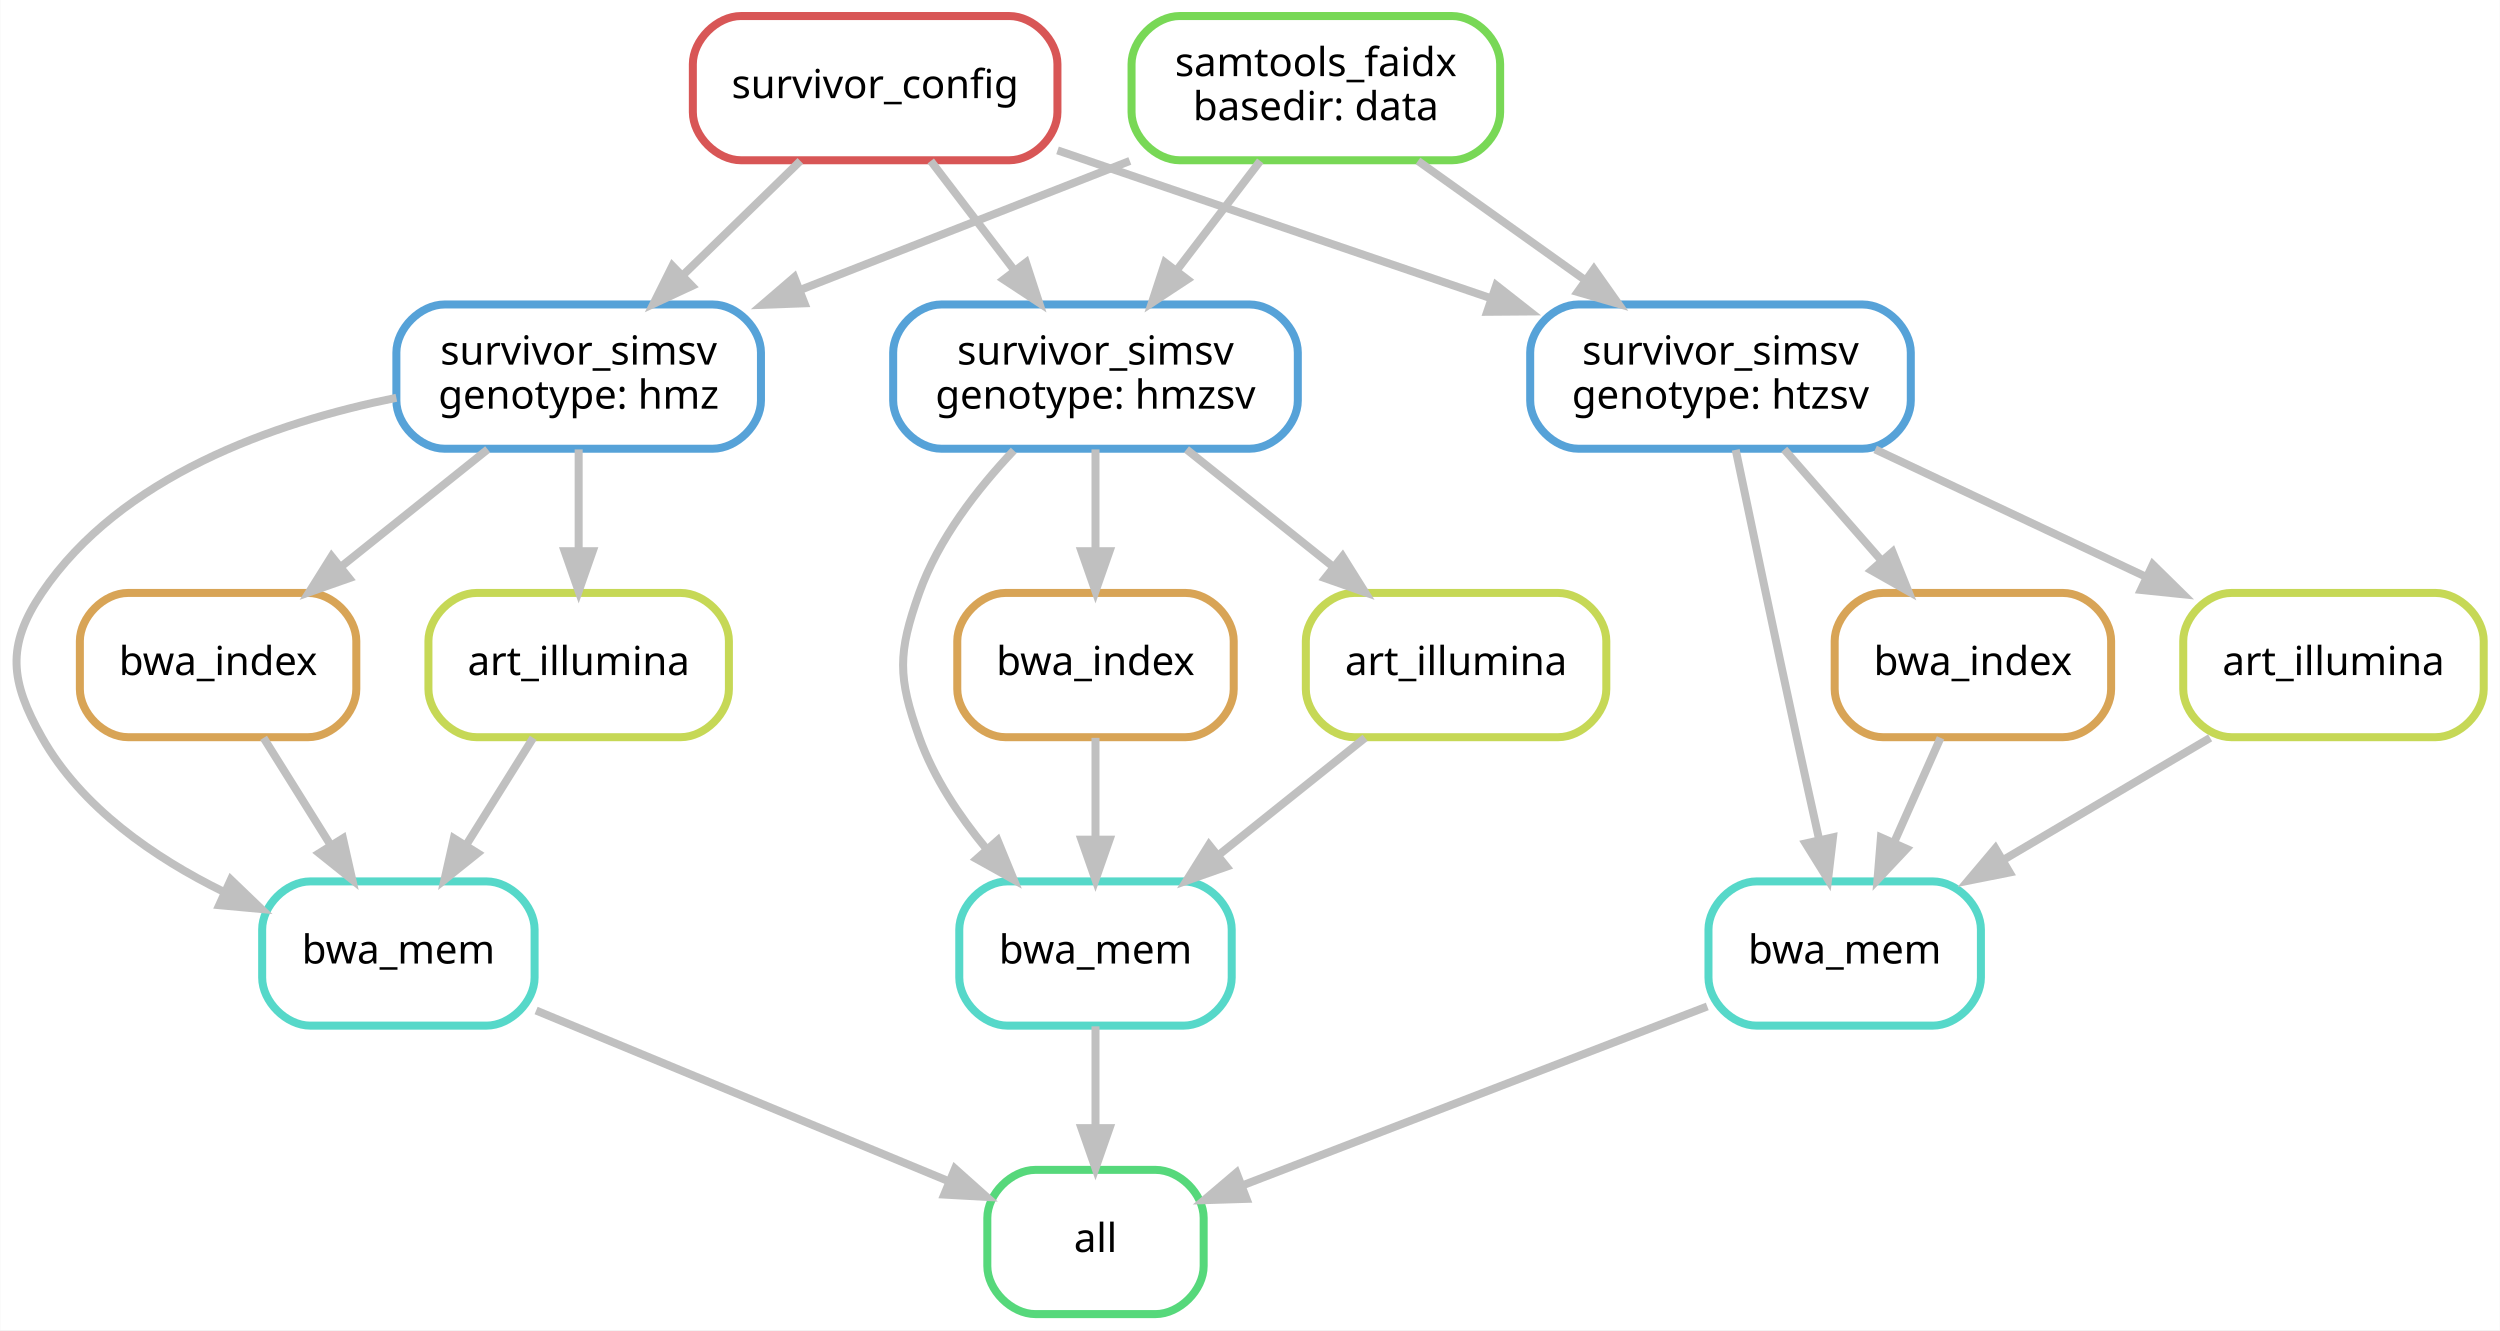
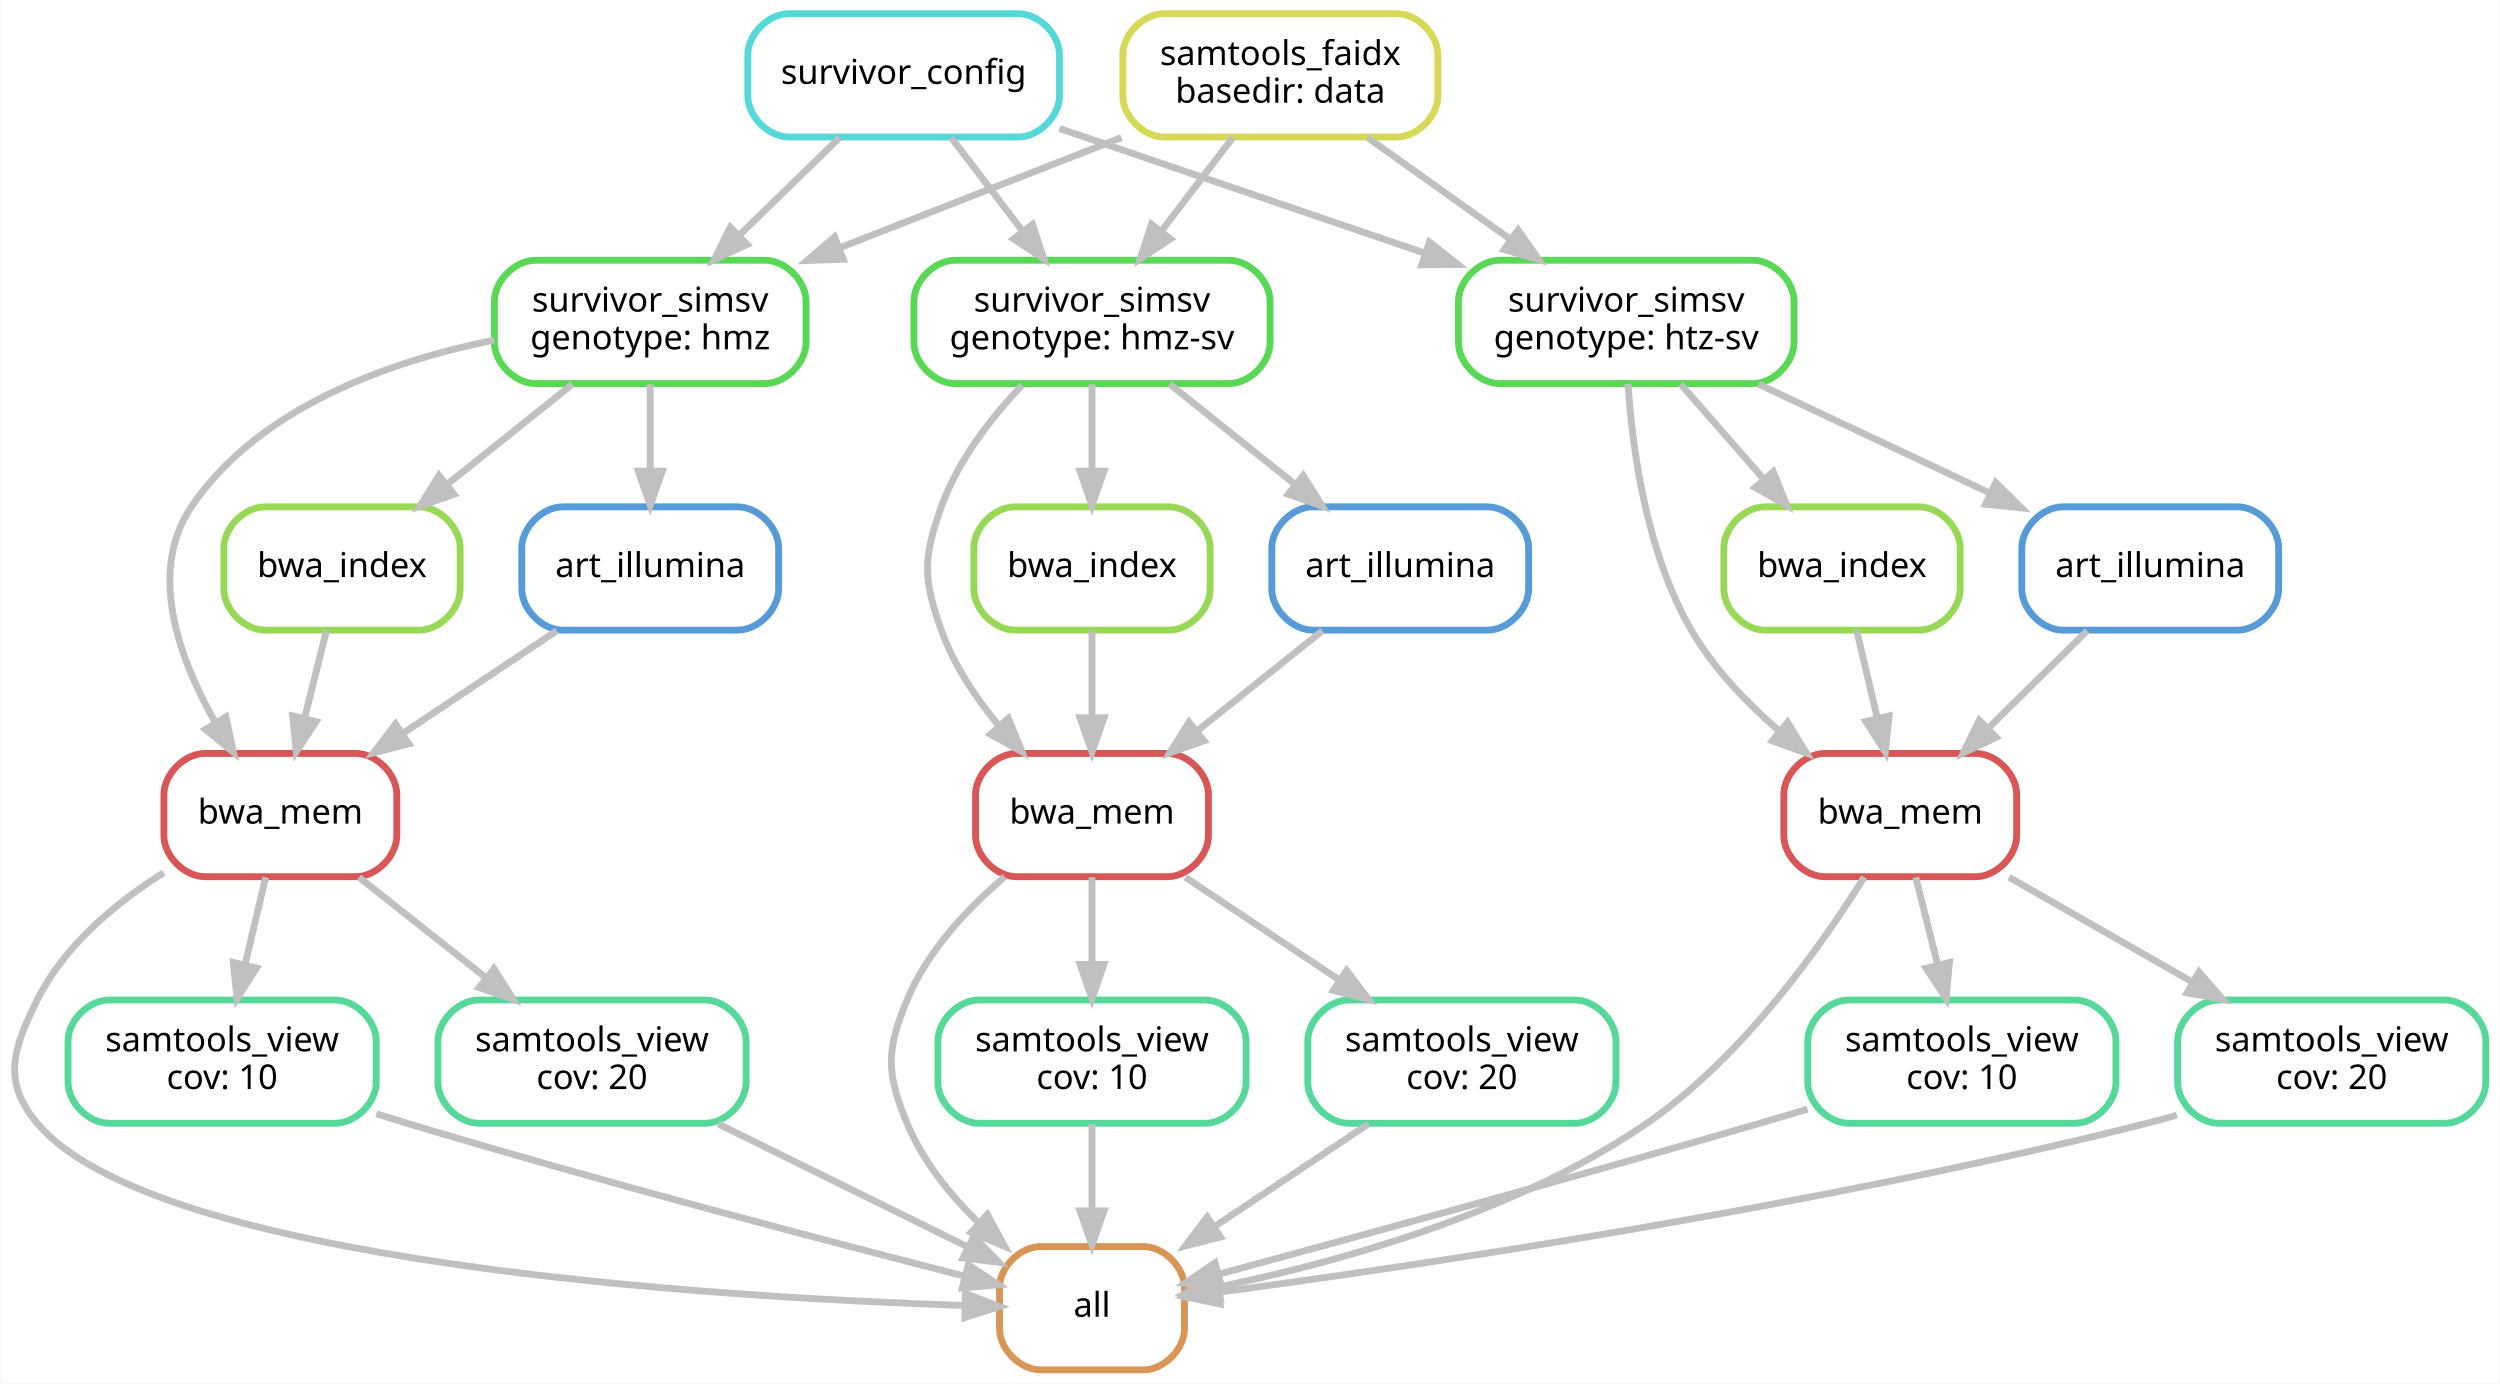
- <svg xmlns="http://www.w3.org/2000/svg" width="624pt" height="332pt" viewBox="0.00 0.00 623.87 332.00">
-   <g id="graph0" class="graph" transform="scale(1 1) rotate(0) translate(4 328)">
-     <polygon fill="#ffffff" stroke="transparent" points="-4,4 -4,-328 619.87,-328 619.87,4 -4,4" />
+ <svg xmlns="http://www.w3.org/2000/svg" width="730pt" height="404pt" viewBox="0.00 0.00 729.72 404.00">
+   <g id="graph0" class="graph" transform="scale(1 1) rotate(0) translate(4 400)">
+     <polygon fill="#ffffff" stroke="transparent" points="-4,4 -4,-400 725.723,-400 725.723,4 -4,4" />
    <g id="node1" class="node">
-       <path fill="none" stroke="#56d87b" stroke-width="2" d="M284.37,-36C284.37,-36 254.37,-36 254.37,-36 248.37,-36 242.37,-30 242.37,-24 242.37,-24 242.37,-12 242.37,-12 242.37,-6 248.37,0 254.37,0 254.37,0 284.37,0 284.37,0 290.37,0 296.37,-6 296.37,-12 296.37,-12 296.37,-24 296.37,-24 296.37,-30 290.37,-36 284.37,-36" />
-       <text text-anchor="middle" x="269.37" y="-15.5" font-family="sans" font-size="10.00" fill="#000000">all</text>
+       <path fill="none" stroke="#d89556" stroke-width="2" d="M329.723,-36C329.723,-36 299.723,-36 299.723,-36 293.723,-36 287.723,-30 287.723,-24 287.723,-24 287.723,-12 287.723,-12 287.723,-6 293.723,0 299.723,0 299.723,0 329.723,0 329.723,0 335.723,0 341.723,-6 341.723,-12 341.723,-12 341.723,-24 341.723,-24 341.723,-30 335.723,-36 329.723,-36" />
+       <text text-anchor="middle" x="314.723" y="-15.5" font-family="sans" font-size="10.00" fill="#000000">all</text>
    </g>
    <g id="node2" class="node">
-       <path fill="none" stroke="#56d8c9" stroke-width="2" d="M117.37,-108C117.37,-108 73.37,-108 73.37,-108 67.37,-108 61.37,-102 61.37,-96 61.37,-96 61.37,-84 61.37,-84 61.37,-78 67.37,-72 73.37,-72 73.37,-72 117.37,-72 117.37,-72 123.37,-72 129.37,-78 129.37,-84 129.37,-84 129.37,-96 129.37,-96 129.37,-102 123.37,-108 117.37,-108" />
-       <text text-anchor="middle" x="95.37" y="-87.5" font-family="sans" font-size="10.00" fill="#000000">bwa_mem</text>
+       <path fill="none" stroke="#d85656" stroke-width="2" d="M99.723,-180C99.723,-180 55.723,-180 55.723,-180 49.723,-180 43.723,-174 43.723,-168 43.723,-168 43.723,-156 43.723,-156 43.723,-150 49.723,-144 55.723,-144 55.723,-144 99.723,-144 99.723,-144 105.723,-144 111.723,-150 111.723,-156 111.723,-156 111.723,-168 111.723,-168 111.723,-174 105.723,-180 99.723,-180" />
+       <text text-anchor="middle" x="77.723" y="-159.5" font-family="sans" font-size="10.00" fill="#000000">bwa_mem</text>
    </g>
    <g id="edge1" class="edge">
-       <path fill="none" stroke="#c0c0c0" stroke-width="2" d="M129.746,-75.775C159.506,-63.461 202.425,-45.701 232.807,-33.129" />
-       <polygon fill="#c0c0c0" stroke="#c0c0c0" stroke-width="2" points="234.297,-36.301 242.199,-29.243 231.62,-29.833 234.297,-36.301" />
+       <path fill="none" stroke="#c0c0c0" stroke-width="2" d="M43.661,-145.188C29.503,-136.256 14.565,-123.817 6.723,-108 -.384,-93.665 -3.567,-84.252 6.723,-72 40.917,-31.289 203.087,-21.264 277.385,-18.8" />
+       <polygon fill="#c0c0c0" stroke="#c0c0c0" stroke-width="2" points="277.794,-22.289 287.684,-18.489 277.582,-15.293 277.794,-22.289" />
+     </g>
+     <g id="node5" class="node">
+       <path fill="none" stroke="#56d89a" stroke-width="2" d="M93.723,-108C93.723,-108 27.723,-108 27.723,-108 21.723,-108 15.723,-102 15.723,-96 15.723,-96 15.723,-84 15.723,-84 15.723,-78 21.723,-72 27.723,-72 27.723,-72 93.723,-72 93.723,-72 99.723,-72 105.723,-78 105.723,-84 105.723,-84 105.723,-96 105.723,-96 105.723,-102 99.723,-108 93.723,-108" />
+       <text text-anchor="middle" x="60.723" y="-93" font-family="sans" font-size="10.00" fill="#000000">samtools_view</text>
+       <text text-anchor="middle" x="60.723" y="-82" font-family="sans" font-size="10.00" fill="#000000">cov: 10</text>
+     </g>
+     <g id="edge19" class="edge">
+       <path fill="none" stroke="#c0c0c0" stroke-width="2" d="M73.433,-143.831C71.615,-136.131 69.453,-126.974 67.433,-118.417" />
+       <polygon fill="#c0c0c0" stroke="#c0c0c0" stroke-width="2" points="70.775,-117.341 65.071,-108.413 63.962,-118.95 70.775,-117.341" />
+     </g>
+     <g id="node8" class="node">
+       <path fill="none" stroke="#56d89a" stroke-width="2" d="M201.723,-108C201.723,-108 135.723,-108 135.723,-108 129.723,-108 123.723,-102 123.723,-96 123.723,-96 123.723,-84 123.723,-84 123.723,-78 129.723,-72 135.723,-72 135.723,-72 201.723,-72 201.723,-72 207.723,-72 213.723,-78 213.723,-84 213.723,-84 213.723,-96 213.723,-96 213.723,-102 207.723,-108 201.723,-108" />
+       <text text-anchor="middle" x="168.723" y="-93" font-family="sans" font-size="10.00" fill="#000000">samtools_view</text>
+       <text text-anchor="middle" x="168.723" y="-82" font-family="sans" font-size="10.00" fill="#000000">cov: 20</text>
+     </g>
+     <g id="edge22" class="edge">
+       <path fill="none" stroke="#c0c0c0" stroke-width="2" d="M100.686,-143.831C111.895,-134.963 125.544,-124.164 137.667,-114.572" />
+       <polygon fill="#c0c0c0" stroke="#c0c0c0" stroke-width="2" points="140.097,-117.112 145.767,-108.163 135.753,-111.623 140.097,-117.112" />
    </g>
    <g id="node3" class="node">
-       <path fill="none" stroke="#56d8c9" stroke-width="2" d="M291.37,-108C291.37,-108 247.37,-108 247.37,-108 241.37,-108 235.37,-102 235.37,-96 235.37,-96 235.37,-84 235.37,-84 235.37,-78 241.37,-72 247.37,-72 247.37,-72 291.37,-72 291.37,-72 297.37,-72 303.37,-78 303.37,-84 303.37,-84 303.37,-96 303.37,-96 303.37,-102 297.37,-108 291.37,-108" />
-       <text text-anchor="middle" x="269.37" y="-87.5" font-family="sans" font-size="10.00" fill="#000000">bwa_mem</text>
+       <path fill="none" stroke="#d85656" stroke-width="2" d="M336.723,-180C336.723,-180 292.723,-180 292.723,-180 286.723,-180 280.723,-174 280.723,-168 280.723,-168 280.723,-156 280.723,-156 280.723,-150 286.723,-144 292.723,-144 292.723,-144 336.723,-144 336.723,-144 342.723,-144 348.723,-150 348.723,-156 348.723,-156 348.723,-168 348.723,-168 348.723,-174 342.723,-180 336.723,-180" />
+       <text text-anchor="middle" x="314.723" y="-159.5" font-family="sans" font-size="10.00" fill="#000000">bwa_mem</text>
    </g>
    <g id="edge2" class="edge">
-       <path fill="none" stroke="#c0c0c0" stroke-width="2" d="M269.37,-71.831C269.37,-64.131 269.37,-54.974 269.37,-46.417" />
-       <polygon fill="#c0c0c0" stroke="#c0c0c0" stroke-width="2" points="272.87,-46.413 269.37,-36.413 265.87,-46.413 272.87,-46.413" />
+       <path fill="none" stroke="#c0c0c0" stroke-width="2" d="M289.218,-143.963C278.248,-134.628 266.609,-122.209 260.723,-108 254.6,-93.218 254.6,-86.782 260.723,-72 265.275,-61.01 273.269,-51.091 281.733,-42.842" />
+       <polygon fill="#c0c0c0" stroke="#c0c0c0" stroke-width="2" points="284.173,-45.354 289.218,-36.037 279.464,-40.175 284.173,-45.354" />
+     </g>
+     <g id="node6" class="node">
+       <path fill="none" stroke="#56d89a" stroke-width="2" d="M347.723,-108C347.723,-108 281.723,-108 281.723,-108 275.723,-108 269.723,-102 269.723,-96 269.723,-96 269.723,-84 269.723,-84 269.723,-78 275.723,-72 281.723,-72 281.723,-72 347.723,-72 347.723,-72 353.723,-72 359.723,-78 359.723,-84 359.723,-84 359.723,-96 359.723,-96 359.723,-102 353.723,-108 347.723,-108" />
+       <text text-anchor="middle" x="314.723" y="-93" font-family="sans" font-size="10.00" fill="#000000">samtools_view</text>
+       <text text-anchor="middle" x="314.723" y="-82" font-family="sans" font-size="10.00" fill="#000000">cov: 10</text>
+     </g>
+     <g id="edge20" class="edge">
+       <path fill="none" stroke="#c0c0c0" stroke-width="2" d="M314.723,-143.831C314.723,-136.131 314.723,-126.974 314.723,-118.417" />
+       <polygon fill="#c0c0c0" stroke="#c0c0c0" stroke-width="2" points="318.223,-118.413 314.723,-108.413 311.223,-118.413 318.223,-118.413" />
+     </g>
+     <g id="node9" class="node">
+       <path fill="none" stroke="#56d89a" stroke-width="2" d="M455.723,-108C455.723,-108 389.723,-108 389.723,-108 383.723,-108 377.723,-102 377.723,-96 377.723,-96 377.723,-84 377.723,-84 377.723,-78 383.723,-72 389.723,-72 389.723,-72 455.723,-72 455.723,-72 461.723,-72 467.723,-78 467.723,-84 467.723,-84 467.723,-96 467.723,-96 467.723,-102 461.723,-108 455.723,-108" />
+       <text text-anchor="middle" x="422.723" y="-93" font-family="sans" font-size="10.00" fill="#000000">samtools_view</text>
+       <text text-anchor="middle" x="422.723" y="-82" font-family="sans" font-size="10.00" fill="#000000">cov: 20</text>
+     </g>
+     <g id="edge23" class="edge">
+       <path fill="none" stroke="#c0c0c0" stroke-width="2" d="M341.976,-143.831C355.662,-134.707 372.415,-123.539 387.106,-113.745" />
+       <polygon fill="#c0c0c0" stroke="#c0c0c0" stroke-width="2" points="389.1,-116.622 395.479,-108.163 385.217,-110.798 389.1,-116.622" />
    </g>
    <g id="node4" class="node">
-       <path fill="none" stroke="#56d8c9" stroke-width="2" d="M478.37,-108C478.37,-108 434.37,-108 434.37,-108 428.37,-108 422.37,-102 422.37,-96 422.37,-96 422.37,-84 422.37,-84 422.37,-78 428.37,-72 434.37,-72 434.37,-72 478.37,-72 478.37,-72 484.37,-72 490.37,-78 490.37,-84 490.37,-84 490.37,-96 490.37,-96 490.37,-102 484.37,-108 478.37,-108" />
-       <text text-anchor="middle" x="456.37" y="-87.5" font-family="sans" font-size="10.00" fill="#000000">bwa_mem</text>
+       <path fill="none" stroke="#d85656" stroke-width="2" d="M572.723,-180C572.723,-180 528.723,-180 528.723,-180 522.723,-180 516.723,-174 516.723,-168 516.723,-168 516.723,-156 516.723,-156 516.723,-150 522.723,-144 528.723,-144 528.723,-144 572.723,-144 572.723,-144 578.723,-144 584.723,-150 584.723,-156 584.723,-156 584.723,-168 584.723,-168 584.723,-174 578.723,-180 572.723,-180" />
+       <text text-anchor="middle" x="550.723" y="-159.5" font-family="sans" font-size="10.00" fill="#000000">bwa_mem</text>
    </g>
    <g id="edge3" class="edge">
-       <path fill="none" stroke="#c0c0c0" stroke-width="2" d="M422.071,-76.794C389.154,-64.12 339.608,-45.044 305.949,-32.084" />
-       <polygon fill="#c0c0c0" stroke="#c0c0c0" stroke-width="2" points="307.067,-28.764 296.477,-28.437 304.551,-35.296 307.067,-28.764" />
-     </g>
-     <g id="node5" class="node">
-       <path fill="none" stroke="#56a2d8" stroke-width="2" d="M173.87,-252C173.87,-252 106.87,-252 106.87,-252 100.87,-252 94.87,-246 94.87,-240 94.87,-240 94.87,-228 94.87,-228 94.87,-222 100.87,-216 106.87,-216 106.87,-216 173.87,-216 173.87,-216 179.87,-216 185.87,-222 185.87,-228 185.87,-228 185.87,-240 185.87,-240 185.87,-246 179.87,-252 173.87,-252" />
-       <text text-anchor="middle" x="140.37" y="-237" font-family="sans" font-size="10.00" fill="#000000">survivor_simsv</text>
-       <text text-anchor="middle" x="140.37" y="-226" font-family="sans" font-size="10.00" fill="#000000">genotype: hmz</text>
+       <path fill="none" stroke="#c0c0c0" stroke-width="2" d="M540.204,-143.869C527.571,-123.605 504.562,-91.136 476.723,-72 438.53,-45.747 386.573,-31.421 351.904,-24.244" />
+       <polygon fill="#c0c0c0" stroke="#c0c0c0" stroke-width="2" points="352.222,-20.74 341.734,-22.241 350.869,-27.608 352.222,-20.74" />
+     </g>
+     <g id="node7" class="node">
+       <path fill="none" stroke="#56d89a" stroke-width="2" d="M601.723,-108C601.723,-108 535.723,-108 535.723,-108 529.723,-108 523.723,-102 523.723,-96 523.723,-96 523.723,-84 523.723,-84 523.723,-78 529.723,-72 535.723,-72 535.723,-72 601.723,-72 601.723,-72 607.723,-72 613.723,-78 613.723,-84 613.723,-84 613.723,-96 613.723,-96 613.723,-102 607.723,-108 601.723,-108" />
+       <text text-anchor="middle" x="568.723" y="-93" font-family="sans" font-size="10.00" fill="#000000">samtools_view</text>
+       <text text-anchor="middle" x="568.723" y="-82" font-family="sans" font-size="10.00" fill="#000000">cov: 10</text>
+     </g>
+     <g id="edge21" class="edge">
+       <path fill="none" stroke="#c0c0c0" stroke-width="2" d="M555.265,-143.831C557.212,-136.046 559.53,-126.773 561.689,-118.135" />
+       <polygon fill="#c0c0c0" stroke="#c0c0c0" stroke-width="2" points="565.09,-118.964 564.12,-108.413 558.299,-117.266 565.09,-118.964" />
+     </g>
+     <g id="node10" class="node">
+       <path fill="none" stroke="#56d89a" stroke-width="2" d="M709.723,-108C709.723,-108 643.723,-108 643.723,-108 637.723,-108 631.723,-102 631.723,-96 631.723,-96 631.723,-84 631.723,-84 631.723,-78 637.723,-72 643.723,-72 643.723,-72 709.723,-72 709.723,-72 715.723,-72 721.723,-78 721.723,-84 721.723,-84 721.723,-96 721.723,-96 721.723,-102 715.723,-108 709.723,-108" />
+       <text text-anchor="middle" x="676.723" y="-93" font-family="sans" font-size="10.00" fill="#000000">samtools_view</text>
+       <text text-anchor="middle" x="676.723" y="-82" font-family="sans" font-size="10.00" fill="#000000">cov: 20</text>
+     </g>
+     <g id="edge24" class="edge">
+       <path fill="none" stroke="#c0c0c0" stroke-width="2" d="M582.518,-143.831C598.784,-134.537 618.762,-123.121 636.128,-113.197" />
+       <polygon fill="#c0c0c0" stroke="#c0c0c0" stroke-width="2" points="637.992,-116.163 644.938,-108.163 634.519,-110.085 637.992,-116.163" />
    </g>
    <g id="edge4" class="edge">
-       <path fill="none" stroke="#c0c0c0" stroke-width="2" d="M94.867,-228.712C64.252,-222.524 26.018,-209.102 6.37,-180 -2.583,-166.739 -1.479,-157.943 6.37,-144 16.244,-126.459 34.372,-113.96 51.703,-105.436" />
-       <polygon fill="#c0c0c0" stroke="#c0c0c0" stroke-width="2" points="53.55,-108.44 61.192,-101.102 50.642,-102.073 53.55,-108.44" />
-     </g>
-     <g id="node6" class="node">
-       <path fill="none" stroke="#d8a456" stroke-width="2" d="M72.87,-180C72.87,-180 27.87,-180 27.87,-180 21.87,-180 15.87,-174 15.87,-168 15.87,-168 15.87,-156 15.87,-156 15.87,-150 21.87,-144 27.87,-144 27.87,-144 72.87,-144 72.87,-144 78.87,-144 84.87,-150 84.87,-156 84.87,-156 84.87,-168 84.87,-168 84.87,-174 78.87,-180 72.87,-180" />
-       <text text-anchor="middle" x="50.37" y="-159.5" font-family="sans" font-size="10.00" fill="#000000">bwa_index</text>
+       <path fill="none" stroke="#c0c0c0" stroke-width="2" d="M105.742,-74.777C108.775,-73.818 111.79,-72.884 114.723,-72 171.11,-55.006 237.189,-37.658 277.492,-27.363" />
+       <polygon fill="#c0c0c0" stroke="#c0c0c0" stroke-width="2" points="278.58,-30.698 287.408,-24.839 276.853,-23.914 278.58,-30.698" />
+     </g>
+     <g id="edge5" class="edge">
+       <path fill="none" stroke="#c0c0c0" stroke-width="2" d="M314.723,-71.831C314.723,-64.131 314.723,-54.974 314.723,-46.417" />
+       <polygon fill="#c0c0c0" stroke="#c0c0c0" stroke-width="2" points="318.223,-46.413 314.723,-36.413 311.223,-46.413 318.223,-46.413" />
+     </g>
+     <g id="edge6" class="edge">
+       <path fill="none" stroke="#c0c0c0" stroke-width="2" d="M523.661,-76.121C518.96,-74.712 514.247,-73.316 509.723,-72 454.803,-56.021 390.859,-38.523 351.588,-27.902" />
+       <polygon fill="#c0c0c0" stroke="#c0c0c0" stroke-width="2" points="352.482,-24.519 341.916,-25.291 350.657,-31.277 352.482,-24.519" />
+     </g>
+     <g id="edge7" class="edge">
+       <path fill="none" stroke="#c0c0c0" stroke-width="2" d="M205.565,-71.831C227.888,-60.823 256.245,-46.839 278.462,-35.882" />
+       <polygon fill="#c0c0c0" stroke="#c0c0c0" stroke-width="2" points="280.151,-38.952 287.572,-31.39 277.055,-32.674 280.151,-38.952" />
+     </g>
+     <g id="edge8" class="edge">
+       <path fill="none" stroke="#c0c0c0" stroke-width="2" d="M395.47,-71.831C381.784,-62.707 365.032,-51.539 350.34,-41.745" />
+       <polygon fill="#c0c0c0" stroke="#c0c0c0" stroke-width="2" points="352.229,-38.798 341.967,-36.163 348.346,-44.622 352.229,-38.798" />
+     </g>
+     <g id="edge9" class="edge">
+       <path fill="none" stroke="#c0c0c0" stroke-width="2" d="M631.494,-74.383C628.539,-73.53 625.597,-72.727 622.723,-72 526.353,-47.633 410.273,-30.498 351.98,-22.715" />
+       <polygon fill="#c0c0c0" stroke="#c0c0c0" stroke-width="2" points="352.157,-19.208 341.785,-21.371 351.242,-26.148 352.157,-19.208" />
+     </g>
+     <g id="node11" class="node">
+       <path fill="none" stroke="#59d856" stroke-width="2" d="M219.223,-324C219.223,-324 152.223,-324 152.223,-324 146.223,-324 140.223,-318 140.223,-312 140.223,-312 140.223,-300 140.223,-300 140.223,-294 146.223,-288 152.223,-288 152.223,-288 219.223,-288 219.223,-288 225.223,-288 231.223,-294 231.223,-300 231.223,-300 231.223,-312 231.223,-312 231.223,-318 225.223,-324 219.223,-324" />
+       <text text-anchor="middle" x="185.723" y="-309" font-family="sans" font-size="10.00" fill="#000000">survivor_simsv</text>
+       <text text-anchor="middle" x="185.723" y="-298" font-family="sans" font-size="10.00" fill="#000000">genotype: hmz</text>
+     </g>
+     <g id="edge10" class="edge">
+       <path fill="none" stroke="#c0c0c0" stroke-width="2" d="M140.22,-300.712C109.606,-294.524 71.372,-281.103 51.723,-252 38.975,-233.118 47.962,-207.953 58.716,-189.035" />
+       <polygon fill="#c0c0c0" stroke="#c0c0c0" stroke-width="2" points="61.823,-190.662 64.049,-180.304 55.849,-187.013 61.823,-190.662" />
+     </g>
+     <g id="node12" class="node">
+       <path fill="none" stroke="#97d856" stroke-width="2" d="M118.223,-252C118.223,-252 73.223,-252 73.223,-252 67.223,-252 61.223,-246 61.223,-240 61.223,-240 61.223,-228 61.223,-228 61.223,-222 67.223,-216 73.223,-216 73.223,-216 118.223,-216 118.223,-216 124.223,-216 130.223,-222 130.223,-228 130.223,-228 130.223,-240 130.223,-240 130.223,-246 124.223,-252 118.223,-252" />
+       <text text-anchor="middle" x="95.723" y="-231.5" font-family="sans" font-size="10.00" fill="#000000">bwa_index</text>
+     </g>
+     <g id="edge27" class="edge">
+       <path fill="none" stroke="#c0c0c0" stroke-width="2" d="M163.012,-287.831C151.927,-278.963 138.428,-268.164 126.438,-258.572" />
+       <polygon fill="#c0c0c0" stroke="#c0c0c0" stroke-width="2" points="128.422,-255.677 118.427,-252.163 124.049,-261.143 128.422,-255.677" />
+     </g>
+     <g id="node13" class="node">
+       <path fill="none" stroke="#569ad8" stroke-width="2" d="M211.223,-252C211.223,-252 160.223,-252 160.223,-252 154.223,-252 148.223,-246 148.223,-240 148.223,-240 148.223,-228 148.223,-228 148.223,-222 154.223,-216 160.223,-216 160.223,-216 211.223,-216 211.223,-216 217.223,-216 223.223,-222 223.223,-228 223.223,-228 223.223,-240 223.223,-240 223.223,-246 217.223,-252 211.223,-252" />
+       <text text-anchor="middle" x="185.723" y="-231.5" font-family="sans" font-size="10.00" fill="#000000">art_illumina</text>
+     </g>
+     <g id="edge28" class="edge">
+       <path fill="none" stroke="#c0c0c0" stroke-width="2" d="M185.723,-287.831C185.723,-280.131 185.723,-270.974 185.723,-262.417" />
+       <polygon fill="#c0c0c0" stroke="#c0c0c0" stroke-width="2" points="189.223,-262.413 185.723,-252.413 182.223,-262.413 189.223,-262.413" />
+     </g>
+     <g id="edge11" class="edge">
+       <path fill="none" stroke="#c0c0c0" stroke-width="2" d="M91.181,-215.831C89.235,-208.046 86.916,-198.773 84.757,-190.135" />
+       <polygon fill="#c0c0c0" stroke="#c0c0c0" stroke-width="2" points="88.147,-189.266 82.326,-180.413 81.356,-190.964 88.147,-189.266" />
+     </g>
+     <g id="edge12" class="edge">
+       <path fill="none" stroke="#c0c0c0" stroke-width="2" d="M158.47,-215.831C144.784,-206.707 128.032,-195.539 113.34,-185.745" />
+       <polygon fill="#c0c0c0" stroke="#c0c0c0" stroke-width="2" points="115.229,-182.798 104.967,-180.163 111.346,-188.622 115.229,-182.798" />
+     </g>
+     <g id="node14" class="node">
+       <path fill="none" stroke="#59d856" stroke-width="2" d="M354.723,-324C354.723,-324 274.723,-324 274.723,-324 268.723,-324 262.723,-318 262.723,-312 262.723,-312 262.723,-300 262.723,-300 262.723,-294 268.723,-288 274.723,-288 274.723,-288 354.723,-288 354.723,-288 360.723,-288 366.723,-294 366.723,-300 366.723,-300 366.723,-312 366.723,-312 366.723,-318 360.723,-324 354.723,-324" />
+       <text text-anchor="middle" x="314.723" y="-309" font-family="sans" font-size="10.00" fill="#000000">survivor_simsv</text>
+       <text text-anchor="middle" x="314.723" y="-298" font-family="sans" font-size="10.00" fill="#000000">genotype: hmz-sv</text>
+     </g>
+     <g id="edge13" class="edge">
+       <path fill="none" stroke="#c0c0c0" stroke-width="2" d="M294.321,-287.562C285.229,-277.967 275.507,-265.444 270.723,-252 265.359,-236.926 265.359,-231.074 270.723,-216 274.311,-205.917 280.677,-196.352 287.471,-188.151" />
+       <polygon fill="#c0c0c0" stroke="#c0c0c0" stroke-width="2" points="290.298,-190.239 294.321,-180.438 285.064,-185.591 290.298,-190.239" />
+     </g>
+     <g id="node15" class="node">
+       <path fill="none" stroke="#97d856" stroke-width="2" d="M337.223,-252C337.223,-252 292.223,-252 292.223,-252 286.223,-252 280.223,-246 280.223,-240 280.223,-240 280.223,-228 280.223,-228 280.223,-222 286.223,-216 292.223,-216 292.223,-216 337.223,-216 337.223,-216 343.223,-216 349.223,-222 349.223,-228 349.223,-228 349.223,-240 349.223,-240 349.223,-246 343.223,-252 337.223,-252" />
+       <text text-anchor="middle" x="314.723" y="-231.5" font-family="sans" font-size="10.00" fill="#000000">bwa_index</text>
+     </g>
+     <g id="edge31" class="edge">
+       <path fill="none" stroke="#c0c0c0" stroke-width="2" d="M314.723,-287.831C314.723,-280.131 314.723,-270.974 314.723,-262.417" />
+       <polygon fill="#c0c0c0" stroke="#c0c0c0" stroke-width="2" points="318.223,-262.413 314.723,-252.413 311.223,-262.413 318.223,-262.413" />
+     </g>
+     <g id="node16" class="node">
+       <path fill="none" stroke="#569ad8" stroke-width="2" d="M430.223,-252C430.223,-252 379.223,-252 379.223,-252 373.223,-252 367.223,-246 367.223,-240 367.223,-240 367.223,-228 367.223,-228 367.223,-222 373.223,-216 379.223,-216 379.223,-216 430.223,-216 430.223,-216 436.223,-216 442.223,-222 442.223,-228 442.223,-228 442.223,-240 442.223,-240 442.223,-246 436.223,-252 430.223,-252" />
+       <text text-anchor="middle" x="404.723" y="-231.5" font-family="sans" font-size="10.00" fill="#000000">art_illumina</text>
+     </g>
+     <g id="edge32" class="edge">
+       <path fill="none" stroke="#c0c0c0" stroke-width="2" d="M337.434,-287.831C348.519,-278.963 362.019,-268.164 374.008,-258.572" />
+       <polygon fill="#c0c0c0" stroke="#c0c0c0" stroke-width="2" points="376.397,-261.143 382.02,-252.163 372.024,-255.677 376.397,-261.143" />
+     </g>
+     <g id="edge14" class="edge">
+       <path fill="none" stroke="#c0c0c0" stroke-width="2" d="M314.723,-215.831C314.723,-208.131 314.723,-198.974 314.723,-190.417" />
+       <polygon fill="#c0c0c0" stroke="#c0c0c0" stroke-width="2" points="318.223,-190.413 314.723,-180.413 311.223,-190.413 318.223,-190.413" />
    </g>
    <g id="edge15" class="edge">
-       <path fill="none" stroke="#c0c0c0" stroke-width="2" d="M117.659,-215.831C106.574,-206.963 93.074,-196.164 81.085,-186.572" />
-       <polygon fill="#c0c0c0" stroke="#c0c0c0" stroke-width="2" points="83.068,-183.677 73.073,-180.163 78.695,-189.143 83.068,-183.677" />
-     </g>
-     <g id="node7" class="node">
-       <path fill="none" stroke="#c6d856" stroke-width="2" d="M165.87,-180C165.87,-180 114.87,-180 114.87,-180 108.87,-180 102.87,-174 102.87,-168 102.87,-168 102.87,-156 102.87,-156 102.87,-150 108.87,-144 114.87,-144 114.87,-144 165.87,-144 165.87,-144 171.87,-144 177.87,-150 177.87,-156 177.87,-156 177.87,-168 177.87,-168 177.87,-174 171.87,-180 165.87,-180" />
-       <text text-anchor="middle" x="140.37" y="-159.5" font-family="sans" font-size="10.00" fill="#000000">art_illumina</text>
+       <path fill="none" stroke="#c0c0c0" stroke-width="2" d="M382.012,-215.831C370.927,-206.963 357.428,-196.164 345.438,-186.572" />
+       <polygon fill="#c0c0c0" stroke="#c0c0c0" stroke-width="2" points="347.422,-183.677 337.427,-180.163 343.049,-189.143 347.422,-183.677" />
+     </g>
+     <g id="node17" class="node">
+       <path fill="none" stroke="#59d856" stroke-width="2" d="M507.723,-324C507.723,-324 433.723,-324 433.723,-324 427.723,-324 421.723,-318 421.723,-312 421.723,-312 421.723,-300 421.723,-300 421.723,-294 427.723,-288 433.723,-288 433.723,-288 507.723,-288 507.723,-288 513.723,-288 519.723,-294 519.723,-300 519.723,-300 519.723,-312 519.723,-312 519.723,-318 513.723,-324 507.723,-324" />
+       <text text-anchor="middle" x="470.723" y="-309" font-family="sans" font-size="10.00" fill="#000000">survivor_simsv</text>
+       <text text-anchor="middle" x="470.723" y="-298" font-family="sans" font-size="10.00" fill="#000000">genotype: htz-sv</text>
    </g>
    <g id="edge16" class="edge">
-       <path fill="none" stroke="#c0c0c0" stroke-width="2" d="M140.37,-215.831C140.37,-208.131 140.37,-198.974 140.37,-190.417" />
-       <polygon fill="#c0c0c0" stroke="#c0c0c0" stroke-width="2" points="143.87,-190.413 140.37,-180.413 136.87,-190.413 143.87,-190.413" />
-     </g>
-     <g id="edge5" class="edge">
-       <path fill="none" stroke="#c0c0c0" stroke-width="2" d="M61.725,-143.831C66.802,-135.708 72.892,-125.964 78.487,-117.012" />
-       <polygon fill="#c0c0c0" stroke="#c0c0c0" stroke-width="2" points="81.529,-118.748 83.861,-108.413 75.593,-115.038 81.529,-118.748" />
-     </g>
-     <g id="edge6" class="edge">
-       <path fill="none" stroke="#c0c0c0" stroke-width="2" d="M129.014,-143.831C123.937,-135.708 117.847,-125.964 112.252,-117.012" />
-       <polygon fill="#c0c0c0" stroke="#c0c0c0" stroke-width="2" points="115.146,-115.038 106.878,-108.413 109.21,-118.748 115.146,-115.038" />
-     </g>
-     <g id="node8" class="node">
-       <path fill="none" stroke="#56a2d8" stroke-width="2" d="M307.87,-252C307.87,-252 230.87,-252 230.87,-252 224.87,-252 218.87,-246 218.87,-240 218.87,-240 218.87,-228 218.87,-228 218.87,-222 224.87,-216 230.87,-216 230.87,-216 307.87,-216 307.87,-216 313.87,-216 319.87,-222 319.87,-228 319.87,-228 319.87,-240 319.87,-240 319.87,-246 313.87,-252 307.87,-252" />
-       <text text-anchor="middle" x="269.37" y="-237" font-family="sans" font-size="10.00" fill="#000000">survivor_simsv</text>
-       <text text-anchor="middle" x="269.37" y="-226" font-family="sans" font-size="10.00" fill="#000000">genotype: hmzsv</text>
-     </g>
-     <g id="edge7" class="edge">
-       <path fill="none" stroke="#c0c0c0" stroke-width="2" d="M248.967,-215.562C239.876,-205.968 230.153,-193.444 225.37,-180 220.006,-164.926 220.006,-159.074 225.37,-144 228.958,-133.917 235.323,-124.352 242.117,-116.151" />
-       <polygon fill="#c0c0c0" stroke="#c0c0c0" stroke-width="2" points="244.944,-118.239 248.967,-108.438 239.71,-113.591 244.944,-118.239" />
-     </g>
-     <g id="node9" class="node">
-       <path fill="none" stroke="#d8a456" stroke-width="2" d="M291.87,-180C291.87,-180 246.87,-180 246.87,-180 240.87,-180 234.87,-174 234.87,-168 234.87,-168 234.87,-156 234.87,-156 234.87,-150 240.87,-144 246.87,-144 246.87,-144 291.87,-144 291.87,-144 297.87,-144 303.87,-150 303.87,-156 303.87,-156 303.87,-168 303.87,-168 303.87,-174 297.87,-180 291.87,-180" />
-       <text text-anchor="middle" x="269.37" y="-159.5" font-family="sans" font-size="10.00" fill="#000000">bwa_index</text>
-     </g>
-     <g id="edge19" class="edge">
-       <path fill="none" stroke="#c0c0c0" stroke-width="2" d="M269.37,-215.831C269.37,-208.131 269.37,-198.974 269.37,-190.417" />
-       <polygon fill="#c0c0c0" stroke="#c0c0c0" stroke-width="2" points="272.87,-190.413 269.37,-180.413 265.87,-190.413 272.87,-190.413" />
-     </g>
-     <g id="node10" class="node">
-       <path fill="none" stroke="#c6d856" stroke-width="2" d="M384.87,-180C384.87,-180 333.87,-180 333.87,-180 327.87,-180 321.87,-174 321.87,-168 321.87,-168 321.87,-156 321.87,-156 321.87,-150 327.87,-144 333.87,-144 333.87,-144 384.87,-144 384.87,-144 390.87,-144 396.87,-150 396.87,-156 396.87,-156 396.87,-168 396.87,-168 396.87,-174 390.87,-180 384.87,-180" />
-       <text text-anchor="middle" x="359.37" y="-159.5" font-family="sans" font-size="10.00" fill="#000000">art_illumina</text>
-     </g>
-     <g id="edge20" class="edge">
-       <path fill="none" stroke="#c0c0c0" stroke-width="2" d="M292.08,-215.831C303.166,-206.963 316.665,-196.164 328.655,-186.572" />
-       <polygon fill="#c0c0c0" stroke="#c0c0c0" stroke-width="2" points="331.044,-189.143 336.666,-180.163 326.671,-183.677 331.044,-189.143" />
-     </g>
-     <g id="edge8" class="edge">
-       <path fill="none" stroke="#c0c0c0" stroke-width="2" d="M269.37,-143.831C269.37,-136.131 269.37,-126.974 269.37,-118.417" />
-       <polygon fill="#c0c0c0" stroke="#c0c0c0" stroke-width="2" points="272.87,-118.413 269.37,-108.413 265.87,-118.413 272.87,-118.413" />
-     </g>
-     <g id="edge9" class="edge">
-       <path fill="none" stroke="#c0c0c0" stroke-width="2" d="M336.659,-143.831C325.574,-134.963 312.074,-124.164 300.084,-114.572" />
-       <polygon fill="#c0c0c0" stroke="#c0c0c0" stroke-width="2" points="302.068,-111.677 292.073,-108.163 297.695,-117.143 302.068,-111.677" />
-     </g>
-     <g id="node11" class="node">
-       <path fill="none" stroke="#56a2d8" stroke-width="2" d="M460.87,-252C460.87,-252 389.87,-252 389.87,-252 383.87,-252 377.87,-246 377.87,-240 377.87,-240 377.87,-228 377.87,-228 377.87,-222 383.87,-216 389.87,-216 389.87,-216 460.87,-216 460.87,-216 466.87,-216 472.87,-222 472.87,-228 472.87,-228 472.87,-240 472.87,-240 472.87,-246 466.87,-252 460.87,-252" />
-       <text text-anchor="middle" x="425.37" y="-237" font-family="sans" font-size="10.00" fill="#000000">survivor_simsv</text>
-       <text text-anchor="middle" x="425.37" y="-226" font-family="sans" font-size="10.00" fill="#000000">genotype: htzsv</text>
-     </g>
-     <g id="edge10" class="edge">
-       <path fill="none" stroke="#c0c0c0" stroke-width="2" d="M429.17,-215.716C432.966,-197.524 438.993,-168.816 444.37,-144 446.171,-135.685 448.163,-126.657 449.998,-118.407" />
-       <polygon fill="#c0c0c0" stroke="#c0c0c0" stroke-width="2" points="453.45,-119.006 452.211,-108.484 446.618,-117.482 453.45,-119.006" />
-     </g>
-     <g id="node12" class="node">
-       <path fill="none" stroke="#d8a456" stroke-width="2" d="M510.87,-180C510.87,-180 465.87,-180 465.87,-180 459.87,-180 453.87,-174 453.87,-168 453.87,-168 453.87,-156 453.87,-156 453.87,-150 459.87,-144 465.87,-144 465.87,-144 510.87,-144 510.87,-144 516.87,-144 522.87,-150 522.87,-156 522.87,-156 522.87,-168 522.87,-168 522.87,-174 516.87,-180 510.87,-180" />
-       <text text-anchor="middle" x="488.37" y="-159.5" font-family="sans" font-size="10.00" fill="#000000">bwa_index</text>
-     </g>
-     <g id="edge23" class="edge">
-       <path fill="none" stroke="#c0c0c0" stroke-width="2" d="M441.267,-215.831C448.597,-207.454 457.436,-197.353 465.467,-188.175" />
-       <polygon fill="#c0c0c0" stroke="#c0c0c0" stroke-width="2" points="468.307,-190.244 472.258,-180.413 463.039,-185.634 468.307,-190.244" />
-     </g>
-     <g id="node13" class="node">
-       <path fill="none" stroke="#c6d856" stroke-width="2" d="M603.87,-180C603.87,-180 552.87,-180 552.87,-180 546.87,-180 540.87,-174 540.87,-168 540.87,-168 540.87,-156 540.87,-156 540.87,-150 546.87,-144 552.87,-144 552.87,-144 603.87,-144 603.87,-144 609.87,-144 615.87,-150 615.87,-156 615.87,-156 615.87,-168 615.87,-168 615.87,-174 609.87,-180 603.87,-180" />
-       <text text-anchor="middle" x="578.37" y="-159.5" font-family="sans" font-size="10.00" fill="#000000">art_illumina</text>
-     </g>
-     <g id="edge24" class="edge">
-       <path fill="none" stroke="#c0c0c0" stroke-width="2" d="M463.978,-215.831C484.49,-206.179 509.865,-194.237 531.5,-184.056" />
-       <polygon fill="#c0c0c0" stroke="#c0c0c0" stroke-width="2" points="533.274,-187.09 540.832,-179.665 530.293,-180.756 533.274,-187.09" />
-     </g>
-     <g id="edge11" class="edge">
-       <path fill="none" stroke="#c0c0c0" stroke-width="2" d="M480.295,-143.831C476.76,-135.877 472.534,-126.369 468.624,-117.572" />
-       <polygon fill="#c0c0c0" stroke="#c0c0c0" stroke-width="2" points="471.813,-116.13 464.553,-108.413 465.416,-118.973 471.813,-116.13" />
-     </g>
-     <g id="edge12" class="edge">
-       <path fill="none" stroke="#c0c0c0" stroke-width="2" d="M547.584,-143.831C531.979,-134.622 512.846,-123.33 496.139,-113.471" />
-       <polygon fill="#c0c0c0" stroke="#c0c0c0" stroke-width="2" points="497.537,-110.231 487.146,-108.163 493.979,-116.26 497.537,-110.231" />
-     </g>
-     <g id="node14" class="node">
-       <path fill="none" stroke="#d85656" stroke-width="2" d="M247.87,-324C247.87,-324 180.87,-324 180.87,-324 174.87,-324 168.87,-318 168.87,-312 168.87,-312 168.87,-300 168.87,-300 168.87,-294 174.87,-288 180.87,-288 180.87,-288 247.87,-288 247.87,-288 253.87,-288 259.87,-294 259.87,-300 259.87,-300 259.87,-312 259.87,-312 259.87,-318 253.87,-324 247.87,-324" />
-       <text text-anchor="middle" x="214.37" y="-303.5" font-family="sans" font-size="10.00" fill="#000000">survivor_config</text>
-     </g>
-     <g id="edge13" class="edge">
-       <path fill="none" stroke="#c0c0c0" stroke-width="2" d="M195.696,-287.831C186.845,-279.219 176.121,-268.785 166.48,-259.405" />
-       <polygon fill="#c0c0c0" stroke="#c0c0c0" stroke-width="2" points="168.645,-256.628 159.037,-252.163 163.764,-261.645 168.645,-256.628" />
+       <path fill="none" stroke="#c0c0c0" stroke-width="2" d="M471.239,-287.904C472.506,-268.832 476.629,-238.497 489.723,-216 496.171,-204.922 505.698,-194.92 515.317,-186.621" />
+       <polygon fill="#c0c0c0" stroke="#c0c0c0" stroke-width="2" points="517.817,-189.098 523.352,-180.064 513.391,-183.675 517.817,-189.098" />
+     </g>
+     <g id="node18" class="node">
+       <path fill="none" stroke="#97d856" stroke-width="2" d="M556.223,-252C556.223,-252 511.223,-252 511.223,-252 505.223,-252 499.223,-246 499.223,-240 499.223,-240 499.223,-228 499.223,-228 499.223,-222 505.223,-216 511.223,-216 511.223,-216 556.223,-216 556.223,-216 562.223,-216 568.223,-222 568.223,-228 568.223,-228 568.223,-240 568.223,-240 568.223,-246 562.223,-252 556.223,-252" />
+       <text text-anchor="middle" x="533.723" y="-231.5" font-family="sans" font-size="10.00" fill="#000000">bwa_index</text>
+     </g>
+     <g id="edge35" class="edge">
+       <path fill="none" stroke="#c0c0c0" stroke-width="2" d="M486.621,-287.831C493.951,-279.454 502.789,-269.353 510.82,-260.175" />
+       <polygon fill="#c0c0c0" stroke="#c0c0c0" stroke-width="2" points="513.66,-262.244 517.611,-252.413 508.392,-257.634 513.66,-262.244" />
+     </g>
+     <g id="node19" class="node">
+       <path fill="none" stroke="#569ad8" stroke-width="2" d="M649.223,-252C649.223,-252 598.223,-252 598.223,-252 592.223,-252 586.223,-246 586.223,-240 586.223,-240 586.223,-228 586.223,-228 586.223,-222 592.223,-216 598.223,-216 598.223,-216 649.223,-216 649.223,-216 655.223,-216 661.223,-222 661.223,-228 661.223,-228 661.223,-240 661.223,-240 661.223,-246 655.223,-252 649.223,-252" />
+       <text text-anchor="middle" x="623.723" y="-231.5" font-family="sans" font-size="10.00" fill="#000000">art_illumina</text>
+     </g>
+     <g id="edge36" class="edge">
+       <path fill="none" stroke="#c0c0c0" stroke-width="2" d="M509.332,-287.831C529.844,-278.178 555.219,-266.237 576.854,-256.056" />
+       <polygon fill="#c0c0c0" stroke="#c0c0c0" stroke-width="2" points="578.627,-259.09 586.185,-251.665 575.646,-252.756 578.627,-259.09" />
    </g>
    <g id="edge17" class="edge">
-       <path fill="none" stroke="#c0c0c0" stroke-width="2" d="M228.249,-287.831C234.583,-279.539 242.208,-269.557 249.162,-260.453" />
-       <polygon fill="#c0c0c0" stroke="#c0c0c0" stroke-width="2" points="252.015,-262.485 255.304,-252.413 246.452,-258.235 252.015,-262.485" />
-     </g>
-     <g id="edge21" class="edge">
-       <path fill="none" stroke="#c0c0c0" stroke-width="2" d="M259.894,-290.466C291.54,-279.667 333.967,-265.19 367.937,-253.598" />
-       <polygon fill="#c0c0c0" stroke="#c0c0c0" stroke-width="2" points="369.397,-256.798 377.731,-250.256 367.136,-250.173 369.397,-256.798" />
-     </g>
-     <g id="node15" class="node">
-       <path fill="none" stroke="#78d856" stroke-width="2" d="M358.37,-324C358.37,-324 290.37,-324 290.37,-324 284.37,-324 278.37,-318 278.37,-312 278.37,-312 278.37,-300 278.37,-300 278.37,-294 284.37,-288 290.37,-288 290.37,-288 358.37,-288 358.37,-288 364.37,-288 370.37,-294 370.37,-300 370.37,-300 370.37,-312 370.37,-312 370.37,-318 364.37,-324 358.37,-324" />
-       <text text-anchor="middle" x="324.37" y="-309" font-family="sans" font-size="10.00" fill="#000000">samtools_faidx</text>
-       <text text-anchor="middle" x="324.37" y="-298" font-family="sans" font-size="10.00" fill="#000000">basedir: data</text>
-     </g>
-     <g id="edge14" class="edge">
-       <path fill="none" stroke="#c0c0c0" stroke-width="2" d="M277.939,-287.831C252.907,-278.036 221.854,-265.885 195.588,-255.607" />
-       <polygon fill="#c0c0c0" stroke="#c0c0c0" stroke-width="2" points="196.736,-252.298 186.148,-251.913 194.185,-258.817 196.736,-252.298" />
+       <path fill="none" stroke="#c0c0c0" stroke-width="2" d="M538.013,-215.831C539.831,-208.131 541.993,-198.974 544.014,-190.417" />
+       <polygon fill="#c0c0c0" stroke="#c0c0c0" stroke-width="2" points="547.484,-190.95 546.376,-180.413 540.671,-189.341 547.484,-190.95" />
    </g>
    <g id="edge18" class="edge">
-       <path fill="none" stroke="#c0c0c0" stroke-width="2" d="M310.491,-287.831C304.156,-279.539 296.531,-269.557 289.577,-260.453" />
-       <polygon fill="#c0c0c0" stroke="#c0c0c0" stroke-width="2" points="292.287,-258.235 283.435,-252.413 286.724,-262.485 292.287,-258.235" />
-     </g>
-     <g id="edge22" class="edge">
-       <path fill="none" stroke="#c0c0c0" stroke-width="2" d="M349.856,-287.831C362.536,-278.793 378.029,-267.748 391.675,-258.02" />
-       <polygon fill="#c0c0c0" stroke="#c0c0c0" stroke-width="2" points="393.78,-260.818 399.891,-252.163 389.717,-255.118 393.78,-260.818" />
+       <path fill="none" stroke="#c0c0c0" stroke-width="2" d="M605.302,-215.831C596.57,-207.219 585.991,-196.785 576.481,-187.405" />
+       <polygon fill="#c0c0c0" stroke="#c0c0c0" stroke-width="2" points="578.716,-184.693 569.138,-180.163 573.8,-189.677 578.716,-184.693" />
+     </g>
+     <g id="node20" class="node">
+       <path fill="none" stroke="#56d8d8" stroke-width="2" d="M293.223,-396C293.223,-396 226.223,-396 226.223,-396 220.223,-396 214.223,-390 214.223,-384 214.223,-384 214.223,-372 214.223,-372 214.223,-366 220.223,-360 226.223,-360 226.223,-360 293.223,-360 293.223,-360 299.223,-360 305.223,-366 305.223,-372 305.223,-372 305.223,-384 305.223,-384 305.223,-390 299.223,-396 293.223,-396" />
+       <text text-anchor="middle" x="259.723" y="-375.5" font-family="sans" font-size="10.00" fill="#000000">survivor_config</text>
+     </g>
+     <g id="edge25" class="edge">
+       <path fill="none" stroke="#c0c0c0" stroke-width="2" d="M241.05,-359.831C232.198,-351.219 221.475,-340.785 211.834,-331.405" />
+       <polygon fill="#c0c0c0" stroke="#c0c0c0" stroke-width="2" points="213.999,-328.628 204.391,-324.163 209.117,-333.645 213.999,-328.628" />
+     </g>
+     <g id="edge29" class="edge">
+       <path fill="none" stroke="#c0c0c0" stroke-width="2" d="M273.602,-359.831C279.937,-351.539 287.562,-341.557 294.516,-332.453" />
+       <polygon fill="#c0c0c0" stroke="#c0c0c0" stroke-width="2" points="297.368,-334.485 300.657,-324.413 291.806,-330.235 297.368,-334.485" />
+     </g>
+     <g id="edge33" class="edge">
+       <path fill="none" stroke="#c0c0c0" stroke-width="2" d="M305.247,-362.466C336.452,-351.818 378.139,-337.592 411.865,-326.084" />
+       <polygon fill="#c0c0c0" stroke="#c0c0c0" stroke-width="2" points="413.268,-329.304 421.602,-322.762 411.007,-322.679 413.268,-329.304" />
+     </g>
+     <g id="node21" class="node">
+       <path fill="none" stroke="#d6d856" stroke-width="2" d="M403.723,-396C403.723,-396 335.723,-396 335.723,-396 329.723,-396 323.723,-390 323.723,-384 323.723,-384 323.723,-372 323.723,-372 323.723,-366 329.723,-360 335.723,-360 335.723,-360 403.723,-360 403.723,-360 409.723,-360 415.723,-366 415.723,-372 415.723,-372 415.723,-384 415.723,-384 415.723,-390 409.723,-396 403.723,-396" />
+       <text text-anchor="middle" x="369.723" y="-381" font-family="sans" font-size="10.00" fill="#000000">samtools_faidx</text>
+       <text text-anchor="middle" x="369.723" y="-370" font-family="sans" font-size="10.00" fill="#000000">basedir: data</text>
+     </g>
+     <g id="edge26" class="edge">
+       <path fill="none" stroke="#c0c0c0" stroke-width="2" d="M323.292,-359.831C298.26,-350.036 267.207,-337.885 240.942,-327.607" />
+       <polygon fill="#c0c0c0" stroke="#c0c0c0" stroke-width="2" points="242.09,-324.298 231.502,-323.913 239.539,-330.817 242.09,-324.298" />
+     </g>
+     <g id="edge30" class="edge">
+       <path fill="none" stroke="#c0c0c0" stroke-width="2" d="M355.844,-359.831C349.51,-351.539 341.885,-341.557 334.93,-332.453" />
+       <polygon fill="#c0c0c0" stroke="#c0c0c0" stroke-width="2" points="337.641,-330.235 328.789,-324.413 332.078,-334.485 337.641,-330.235" />
+     </g>
+     <g id="edge34" class="edge">
+       <path fill="none" stroke="#c0c0c0" stroke-width="2" d="M395.21,-359.831C407.889,-350.793 423.383,-339.748 437.029,-330.02" />
+       <polygon fill="#c0c0c0" stroke="#c0c0c0" stroke-width="2" points="439.134,-332.818 445.245,-324.163 435.07,-327.118 439.134,-332.818" />
    </g>
  </g>
</svg>
